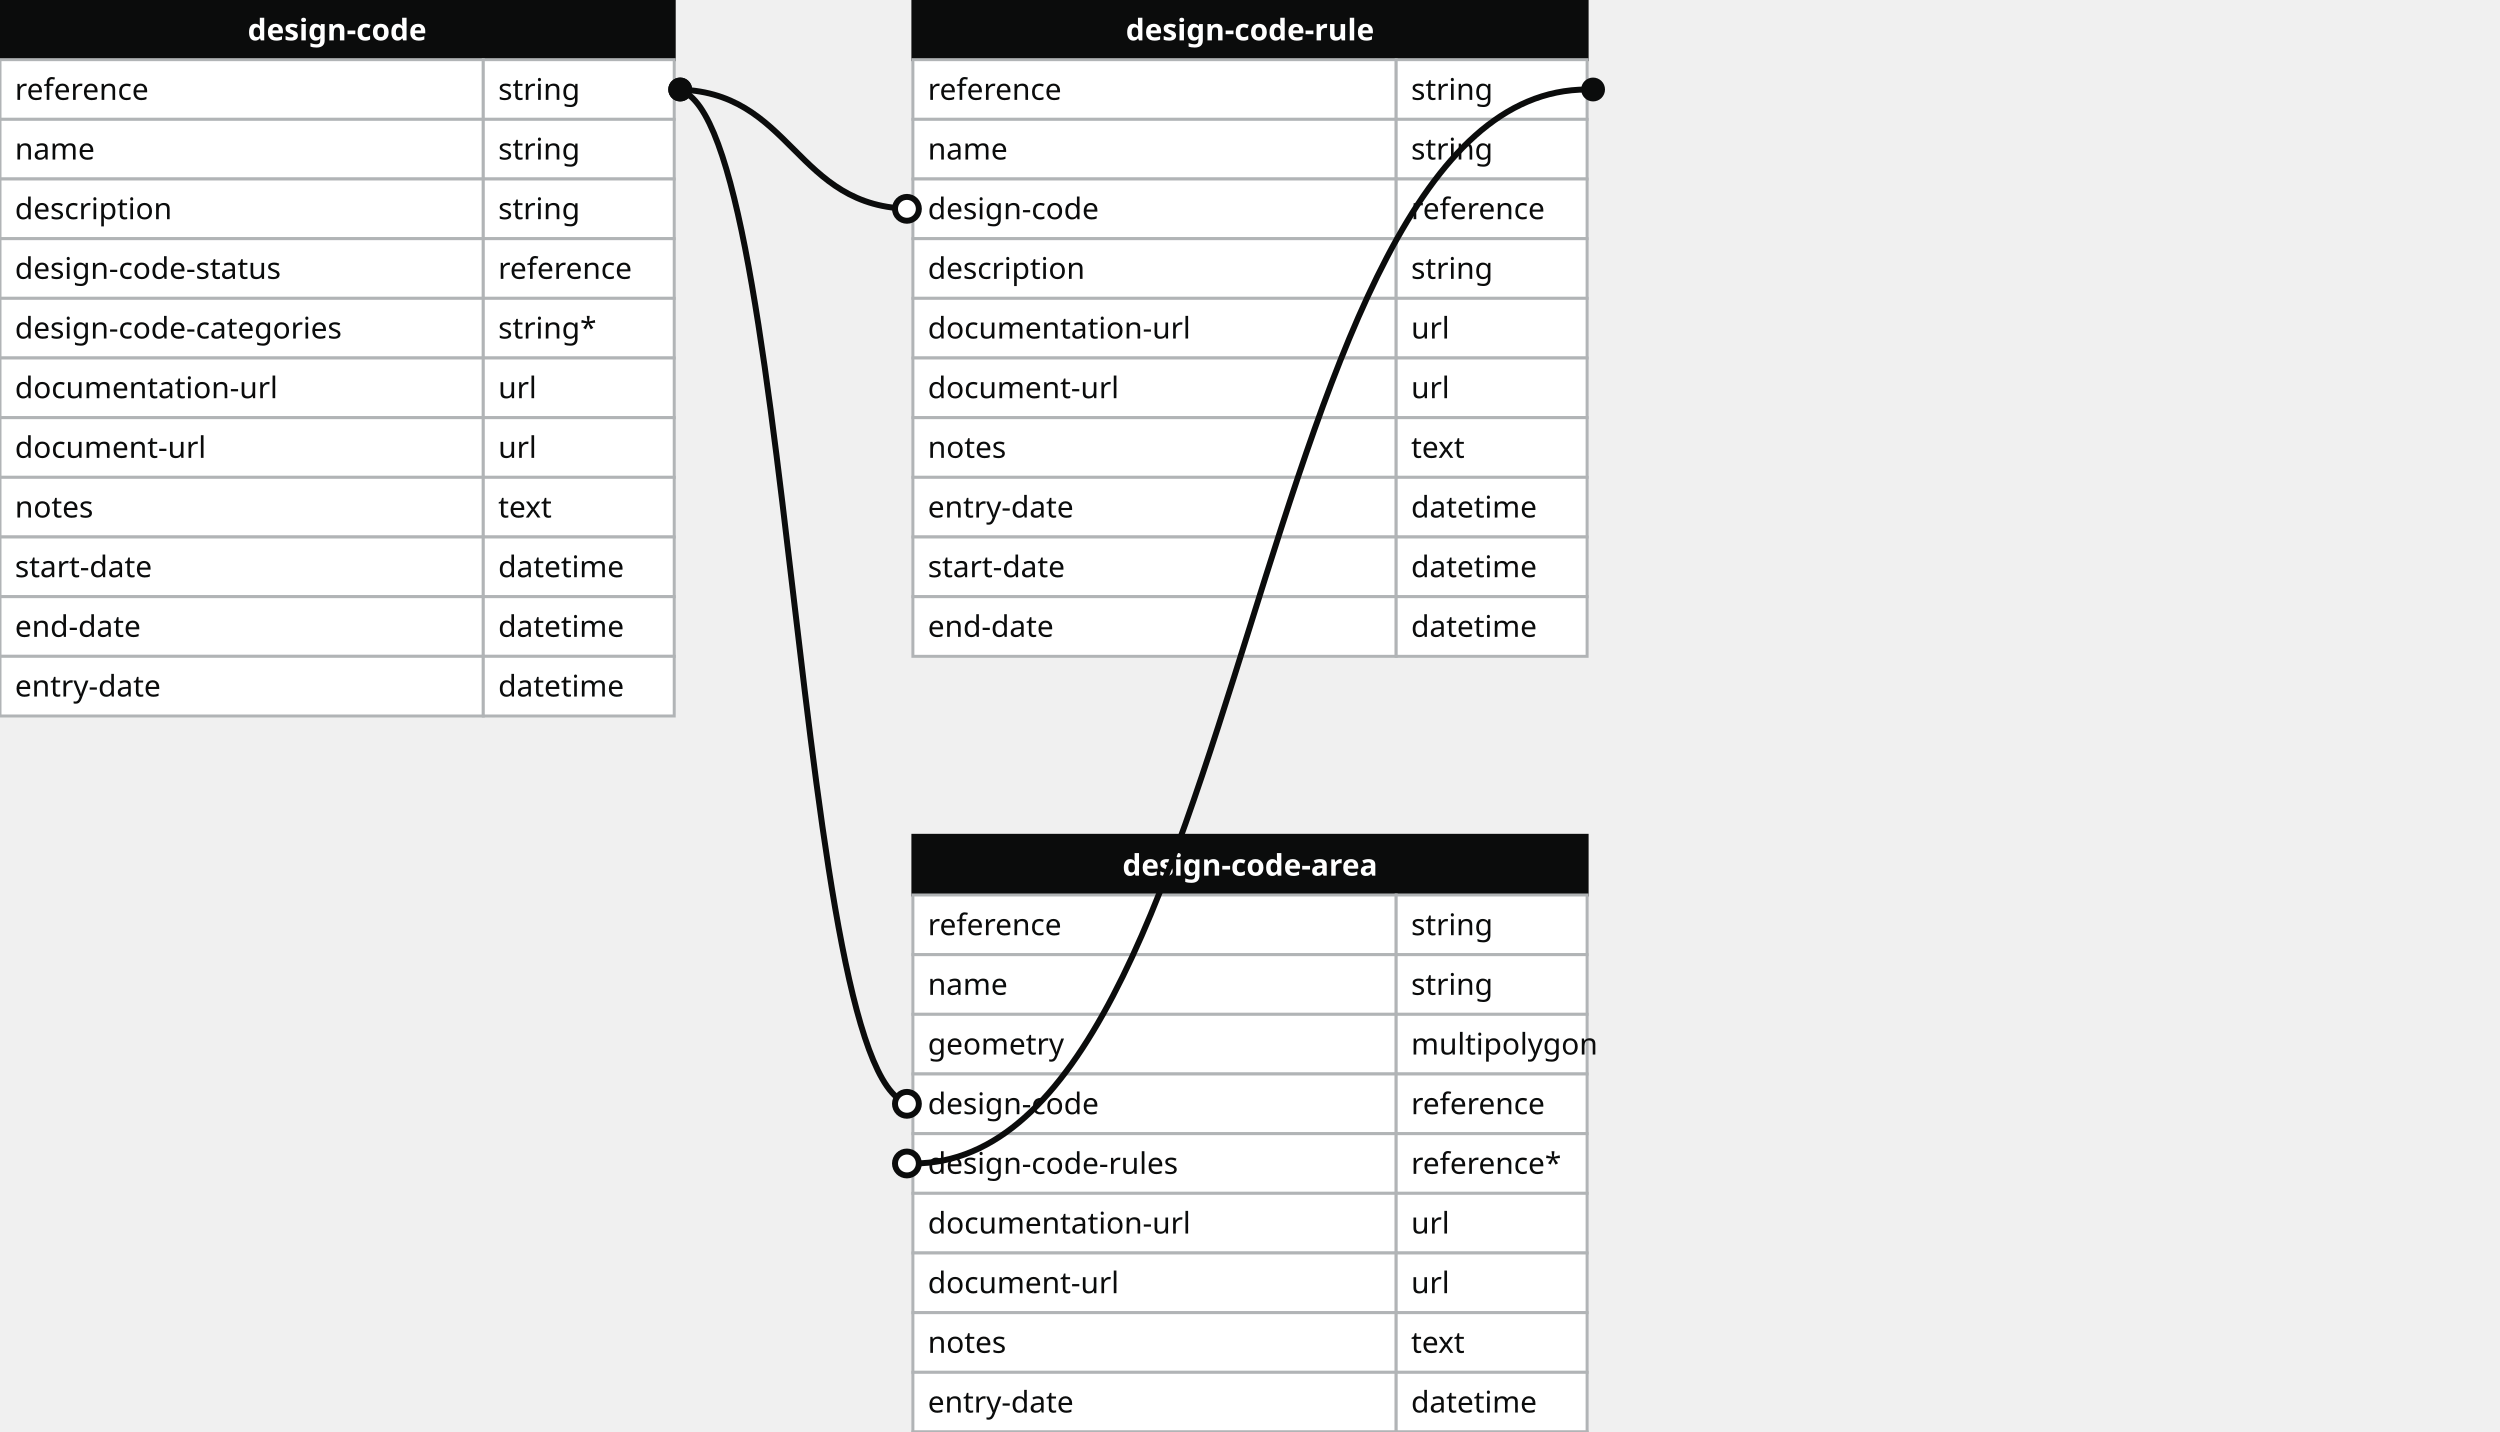
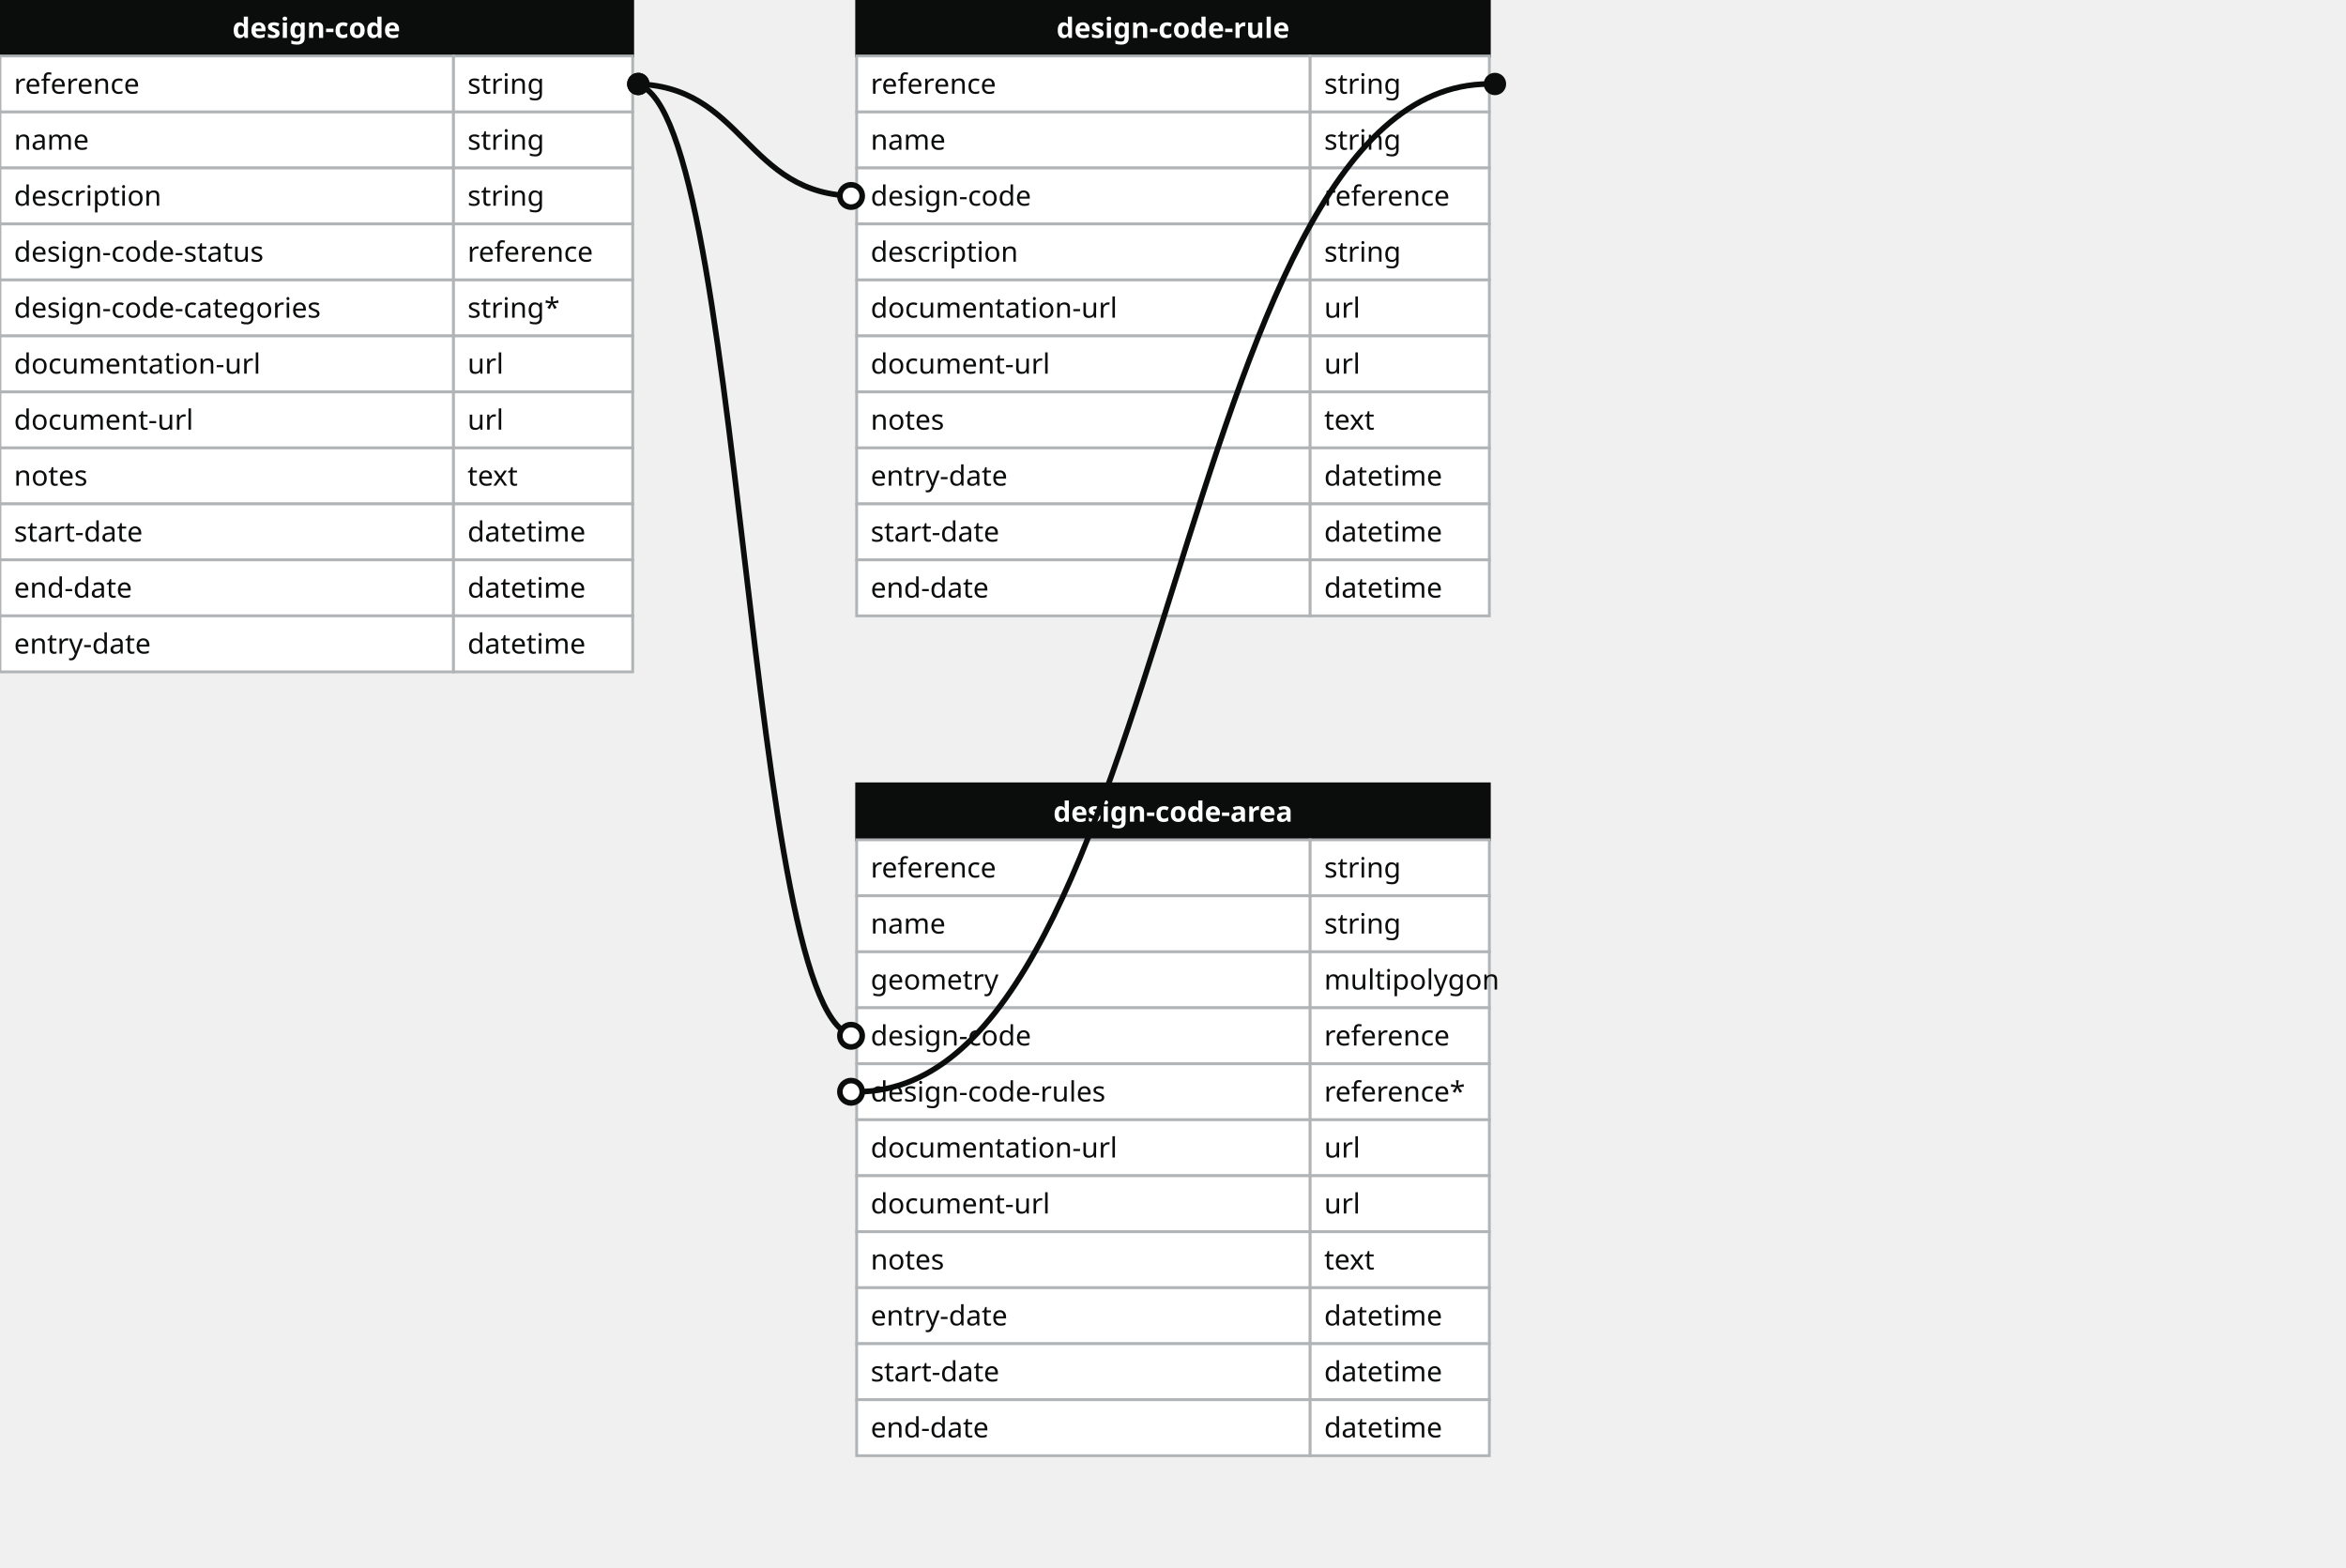
- <svg xmlns="http://www.w3.org/2000/svg" width="838" height="480">
+ <svg xmlns="http://www.w3.org/2000/svg" width="838" height="560">
  <defs>
    <style>
    text{font-family:sans-serif; font-size:10px; dominant-baseline:middle;}
    text.name{fill:#fff;font-weight:700;text-anchor:middle}
    rect.name{fill:#0b0c0c; stroke:#0b0c0c;}
    rect{fill:#fff;stroke:#b1b4b6;}
    text.field{fill:#0b0c0c;}
    text.datatype{fill:#0b0c0c;}
    .line{stroke:#0b0c0c;}
    </style>
    <marker id="start-dot" markerWidth="6" markerHeight="6" refX="4" refY="3" markerUnits="strokeWidth">
      <circle cx="3" cy="3" r="2" fill="#fff" stroke="#0b0c0c" />
    </marker>
    <marker id="end-dot" markerWidth="6" markerHeight="6" refX="2" refY="3" markerUnits="strokeWidth">
      <circle cx="3" cy="3" r="2" fill="#0b0c0c" />
    </marker>
  </defs>
  <g>
    <rect x="0" y="0" width="226" height="20" class="name" />
    <text x="113" y="10" class="name">design-code</text>
    <rect x="0" y="20" width="162" height="20" class="field" />
    <rect x="162" y="20" width="64" height="20" class="datatype" />
    <text x="5" y="30" class="field">reference</text>
    <text x="167" y="30" class="datatype">string</text>
    <rect x="0" y="40" width="162" height="20" class="field" />
    <rect x="162" y="40" width="64" height="20" class="datatype" />
    <text x="5" y="50" class="field">name</text>
    <text x="167" y="50" class="datatype">string</text>
    <rect x="0" y="60" width="162" height="20" class="field" />
    <rect x="162" y="60" width="64" height="20" class="datatype" />
    <text x="5" y="70" class="field">description</text>
    <text x="167" y="70" class="datatype">string</text>
    <rect x="0" y="80" width="162" height="20" class="field" />
    <rect x="162" y="80" width="64" height="20" class="datatype" />
    <text x="5" y="90" class="field">design-code-status</text>
    <text x="167" y="90" class="datatype">reference</text>
    <rect x="0" y="100" width="162" height="20" class="field" />
    <rect x="162" y="100" width="64" height="20" class="datatype" />
    <text x="5" y="110" class="field">design-code-categories</text>
    <text x="167" y="110" class="datatype">string*</text>
    <rect x="0" y="120" width="162" height="20" class="field" />
    <rect x="162" y="120" width="64" height="20" class="datatype" />
    <text x="5" y="130" class="field">documentation-url</text>
    <text x="167" y="130" class="datatype">url</text>
    <rect x="0" y="140" width="162" height="20" class="field" />
    <rect x="162" y="140" width="64" height="20" class="datatype" />
    <text x="5" y="150" class="field">document-url</text>
    <text x="167" y="150" class="datatype">url</text>
    <rect x="0" y="160" width="162" height="20" class="field" />
    <rect x="162" y="160" width="64" height="20" class="datatype" />
    <text x="5" y="170" class="field">notes</text>
    <text x="167" y="170" class="datatype">text</text>
    <rect x="0" y="180" width="162" height="20" class="field" />
    <rect x="162" y="180" width="64" height="20" class="datatype" />
    <text x="5" y="190" class="field">start-date</text>
    <text x="167" y="190" class="datatype">datetime</text>
    <rect x="0" y="200" width="162" height="20" class="field" />
    <rect x="162" y="200" width="64" height="20" class="datatype" />
    <text x="5" y="210" class="field">end-date</text>
    <text x="167" y="210" class="datatype">datetime</text>
    <rect x="0" y="220" width="162" height="20" class="field" />
    <rect x="162" y="220" width="64" height="20" class="datatype" />
    <text x="5" y="230" class="field">entry-date</text>
    <text x="167" y="230" class="datatype">datetime</text>
  </g>
  <g>
    <rect x="306" y="0" width="226" height="20" class="name" />
    <text x="419" y="10" class="name">design-code-rule</text>
    <rect x="306" y="20" width="162" height="20" class="field" />
    <rect x="468" y="20" width="64" height="20" class="datatype" />
    <text x="311" y="30" class="field">reference</text>
    <text x="473" y="30" class="datatype">string</text>
    <rect x="306" y="40" width="162" height="20" class="field" />
    <rect x="468" y="40" width="64" height="20" class="datatype" />
    <text x="311" y="50" class="field">name</text>
    <text x="473" y="50" class="datatype">string</text>
    <rect x="306" y="60" width="162" height="20" class="field" />
    <rect x="468" y="60" width="64" height="20" class="datatype" />
    <text x="311" y="70" class="field">design-code</text>
    <text x="473" y="70" class="datatype">reference</text>
    <rect x="306" y="80" width="162" height="20" class="field" />
    <rect x="468" y="80" width="64" height="20" class="datatype" />
    <text x="311" y="90" class="field">description</text>
    <text x="473" y="90" class="datatype">string</text>
    <rect x="306" y="100" width="162" height="20" class="field" />
    <rect x="468" y="100" width="64" height="20" class="datatype" />
    <text x="311" y="110" class="field">documentation-url</text>
    <text x="473" y="110" class="datatype">url</text>
    <rect x="306" y="120" width="162" height="20" class="field" />
    <rect x="468" y="120" width="64" height="20" class="datatype" />
    <text x="311" y="130" class="field">document-url</text>
    <text x="473" y="130" class="datatype">url</text>
    <rect x="306" y="140" width="162" height="20" class="field" />
    <rect x="468" y="140" width="64" height="20" class="datatype" />
    <text x="311" y="150" class="field">notes</text>
    <text x="473" y="150" class="datatype">text</text>
    <rect x="306" y="160" width="162" height="20" class="field" />
    <rect x="468" y="160" width="64" height="20" class="datatype" />
    <text x="311" y="170" class="field">entry-date</text>
    <text x="473" y="170" class="datatype">datetime</text>
    <rect x="306" y="180" width="162" height="20" class="field" />
    <rect x="468" y="180" width="64" height="20" class="datatype" />
    <text x="311" y="190" class="field">start-date</text>
    <text x="473" y="190" class="datatype">datetime</text>
    <rect x="306" y="200" width="162" height="20" class="field" />
    <rect x="468" y="200" width="64" height="20" class="datatype" />
    <text x="311" y="210" class="field">end-date</text>
    <text x="473" y="210" class="datatype">datetime</text>
  </g>
  <g>
    <rect x="306" y="280" width="226" height="20" class="name" />
    <text x="419" y="290" class="name">design-code-area</text>
    <rect x="306" y="300" width="162" height="20" class="field" />
    <rect x="468" y="300" width="64" height="20" class="datatype" />
    <text x="311" y="310" class="field">reference</text>
    <text x="473" y="310" class="datatype">string</text>
    <rect x="306" y="320" width="162" height="20" class="field" />
    <rect x="468" y="320" width="64" height="20" class="datatype" />
    <text x="311" y="330" class="field">name</text>
    <text x="473" y="330" class="datatype">string</text>
    <rect x="306" y="340" width="162" height="20" class="field" />
    <rect x="468" y="340" width="64" height="20" class="datatype" />
    <text x="311" y="350" class="field">geometry</text>
    <text x="473" y="350" class="datatype">multipolygon</text>
    <rect x="306" y="360" width="162" height="20" class="field" />
    <rect x="468" y="360" width="64" height="20" class="datatype" />
    <text x="311" y="370" class="field">design-code</text>
    <text x="473" y="370" class="datatype">reference</text>
    <rect x="306" y="380" width="162" height="20" class="field" />
    <rect x="468" y="380" width="64" height="20" class="datatype" />
    <text x="311" y="390" class="field">design-code-rules</text>
    <text x="473" y="390" class="datatype">reference*</text>
    <rect x="306" y="400" width="162" height="20" class="field" />
    <rect x="468" y="400" width="64" height="20" class="datatype" />
    <text x="311" y="410" class="field">documentation-url</text>
    <text x="473" y="410" class="datatype">url</text>
    <rect x="306" y="420" width="162" height="20" class="field" />
    <rect x="468" y="420" width="64" height="20" class="datatype" />
    <text x="311" y="430" class="field">document-url</text>
    <text x="473" y="430" class="datatype">url</text>
    <rect x="306" y="440" width="162" height="20" class="field" />
    <rect x="468" y="440" width="64" height="20" class="datatype" />
    <text x="311" y="450" class="field">notes</text>
    <text x="473" y="450" class="datatype">text</text>
    <rect x="306" y="460" width="162" height="20" class="field" />
    <rect x="468" y="460" width="64" height="20" class="datatype" />
    <text x="311" y="470" class="field">entry-date</text>
    <text x="473" y="470" class="datatype">datetime</text>
    <rect x="306" y="480" width="162" height="20" class="field" />
    <rect x="468" y="480" width="64" height="20" class="datatype" />
    <text x="311" y="490" class="field">start-date</text>
    <text x="473" y="490" class="datatype">datetime</text>
    <rect x="306" y="500" width="162" height="20" class="field" />
    <rect x="468" y="500" width="64" height="20" class="datatype" />
    <text x="311" y="510" class="field">end-date</text>
    <text x="473" y="510" class="datatype">datetime</text>
  </g>
  <path class="line" fill="none" stroke-width="2" marker-start="url(#start-dot)" marker-end="url(#end-dot)" d="M 306 70 C 266.0 70 266.0 30 226 30" />
  <path class="line" fill="none" stroke-width="2" marker-start="url(#start-dot)" marker-end="url(#end-dot)" d="M 306 370 C 266.0 370 266.0 30 226 30" />
  <path class="line" fill="none" stroke-width="2" marker-start="url(#start-dot)" marker-end="url(#end-dot)" d="M 306 390 C 419.0 390 419.0 30 532 30" />
</svg>
